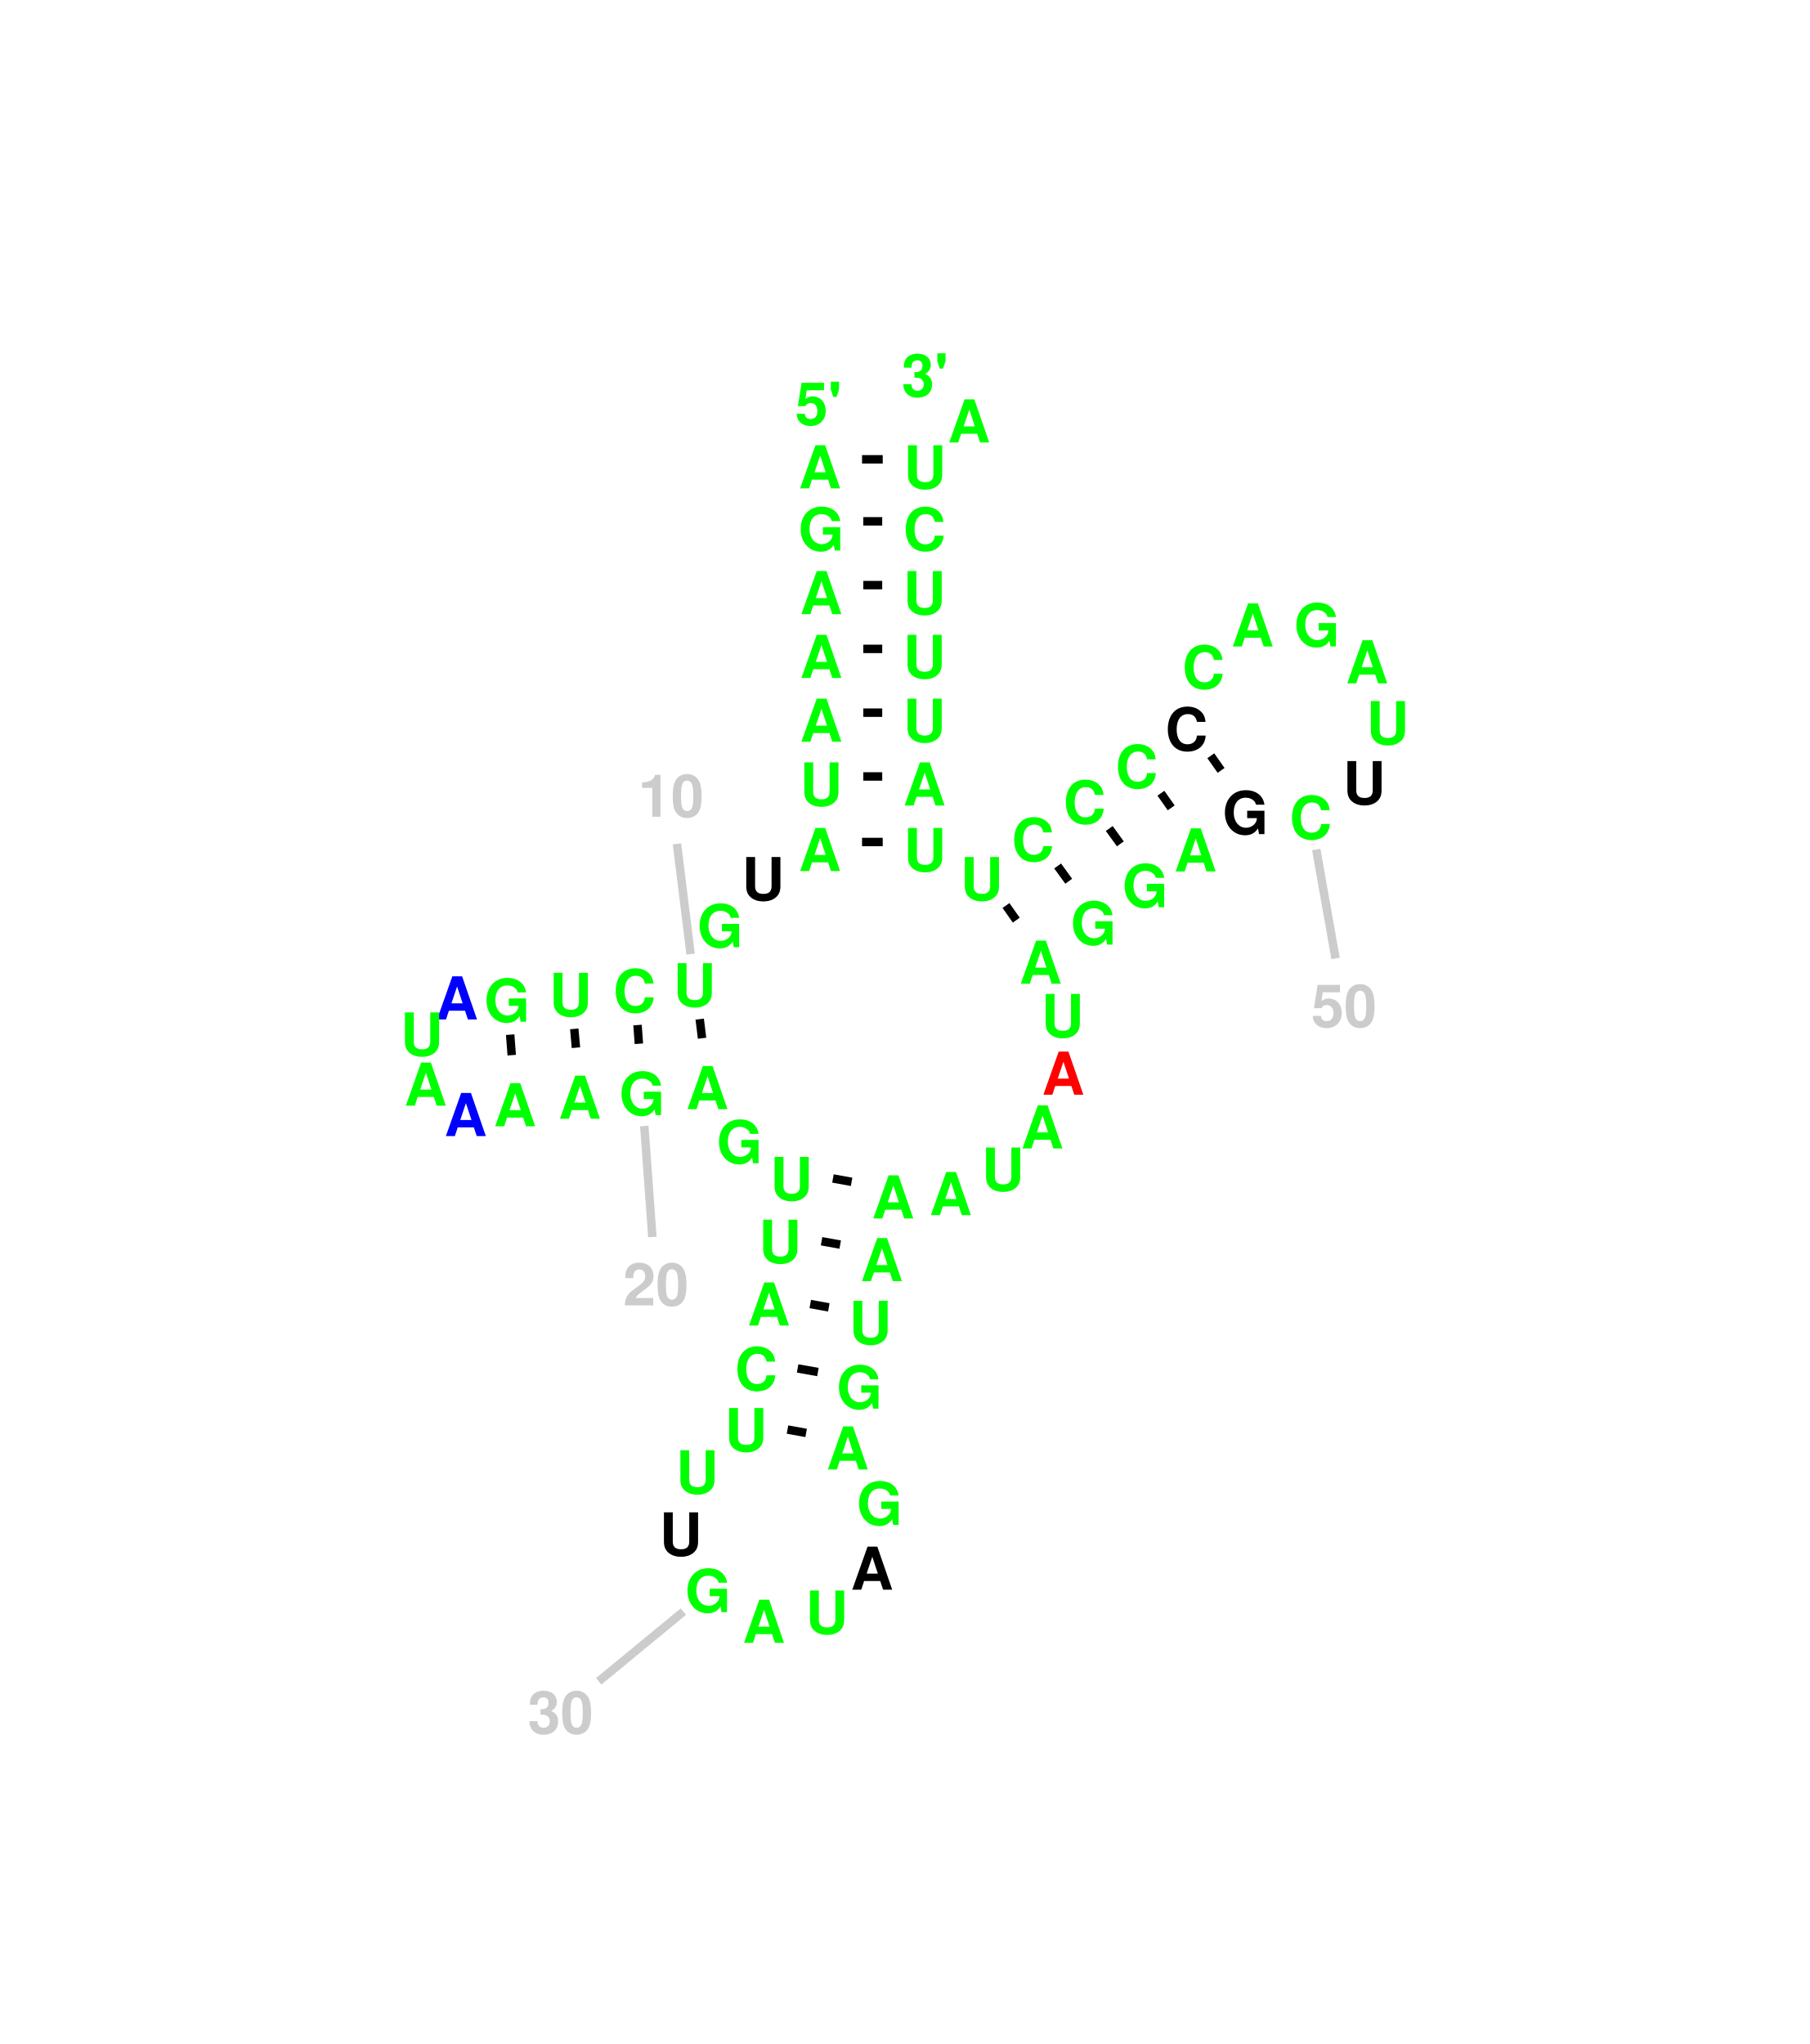
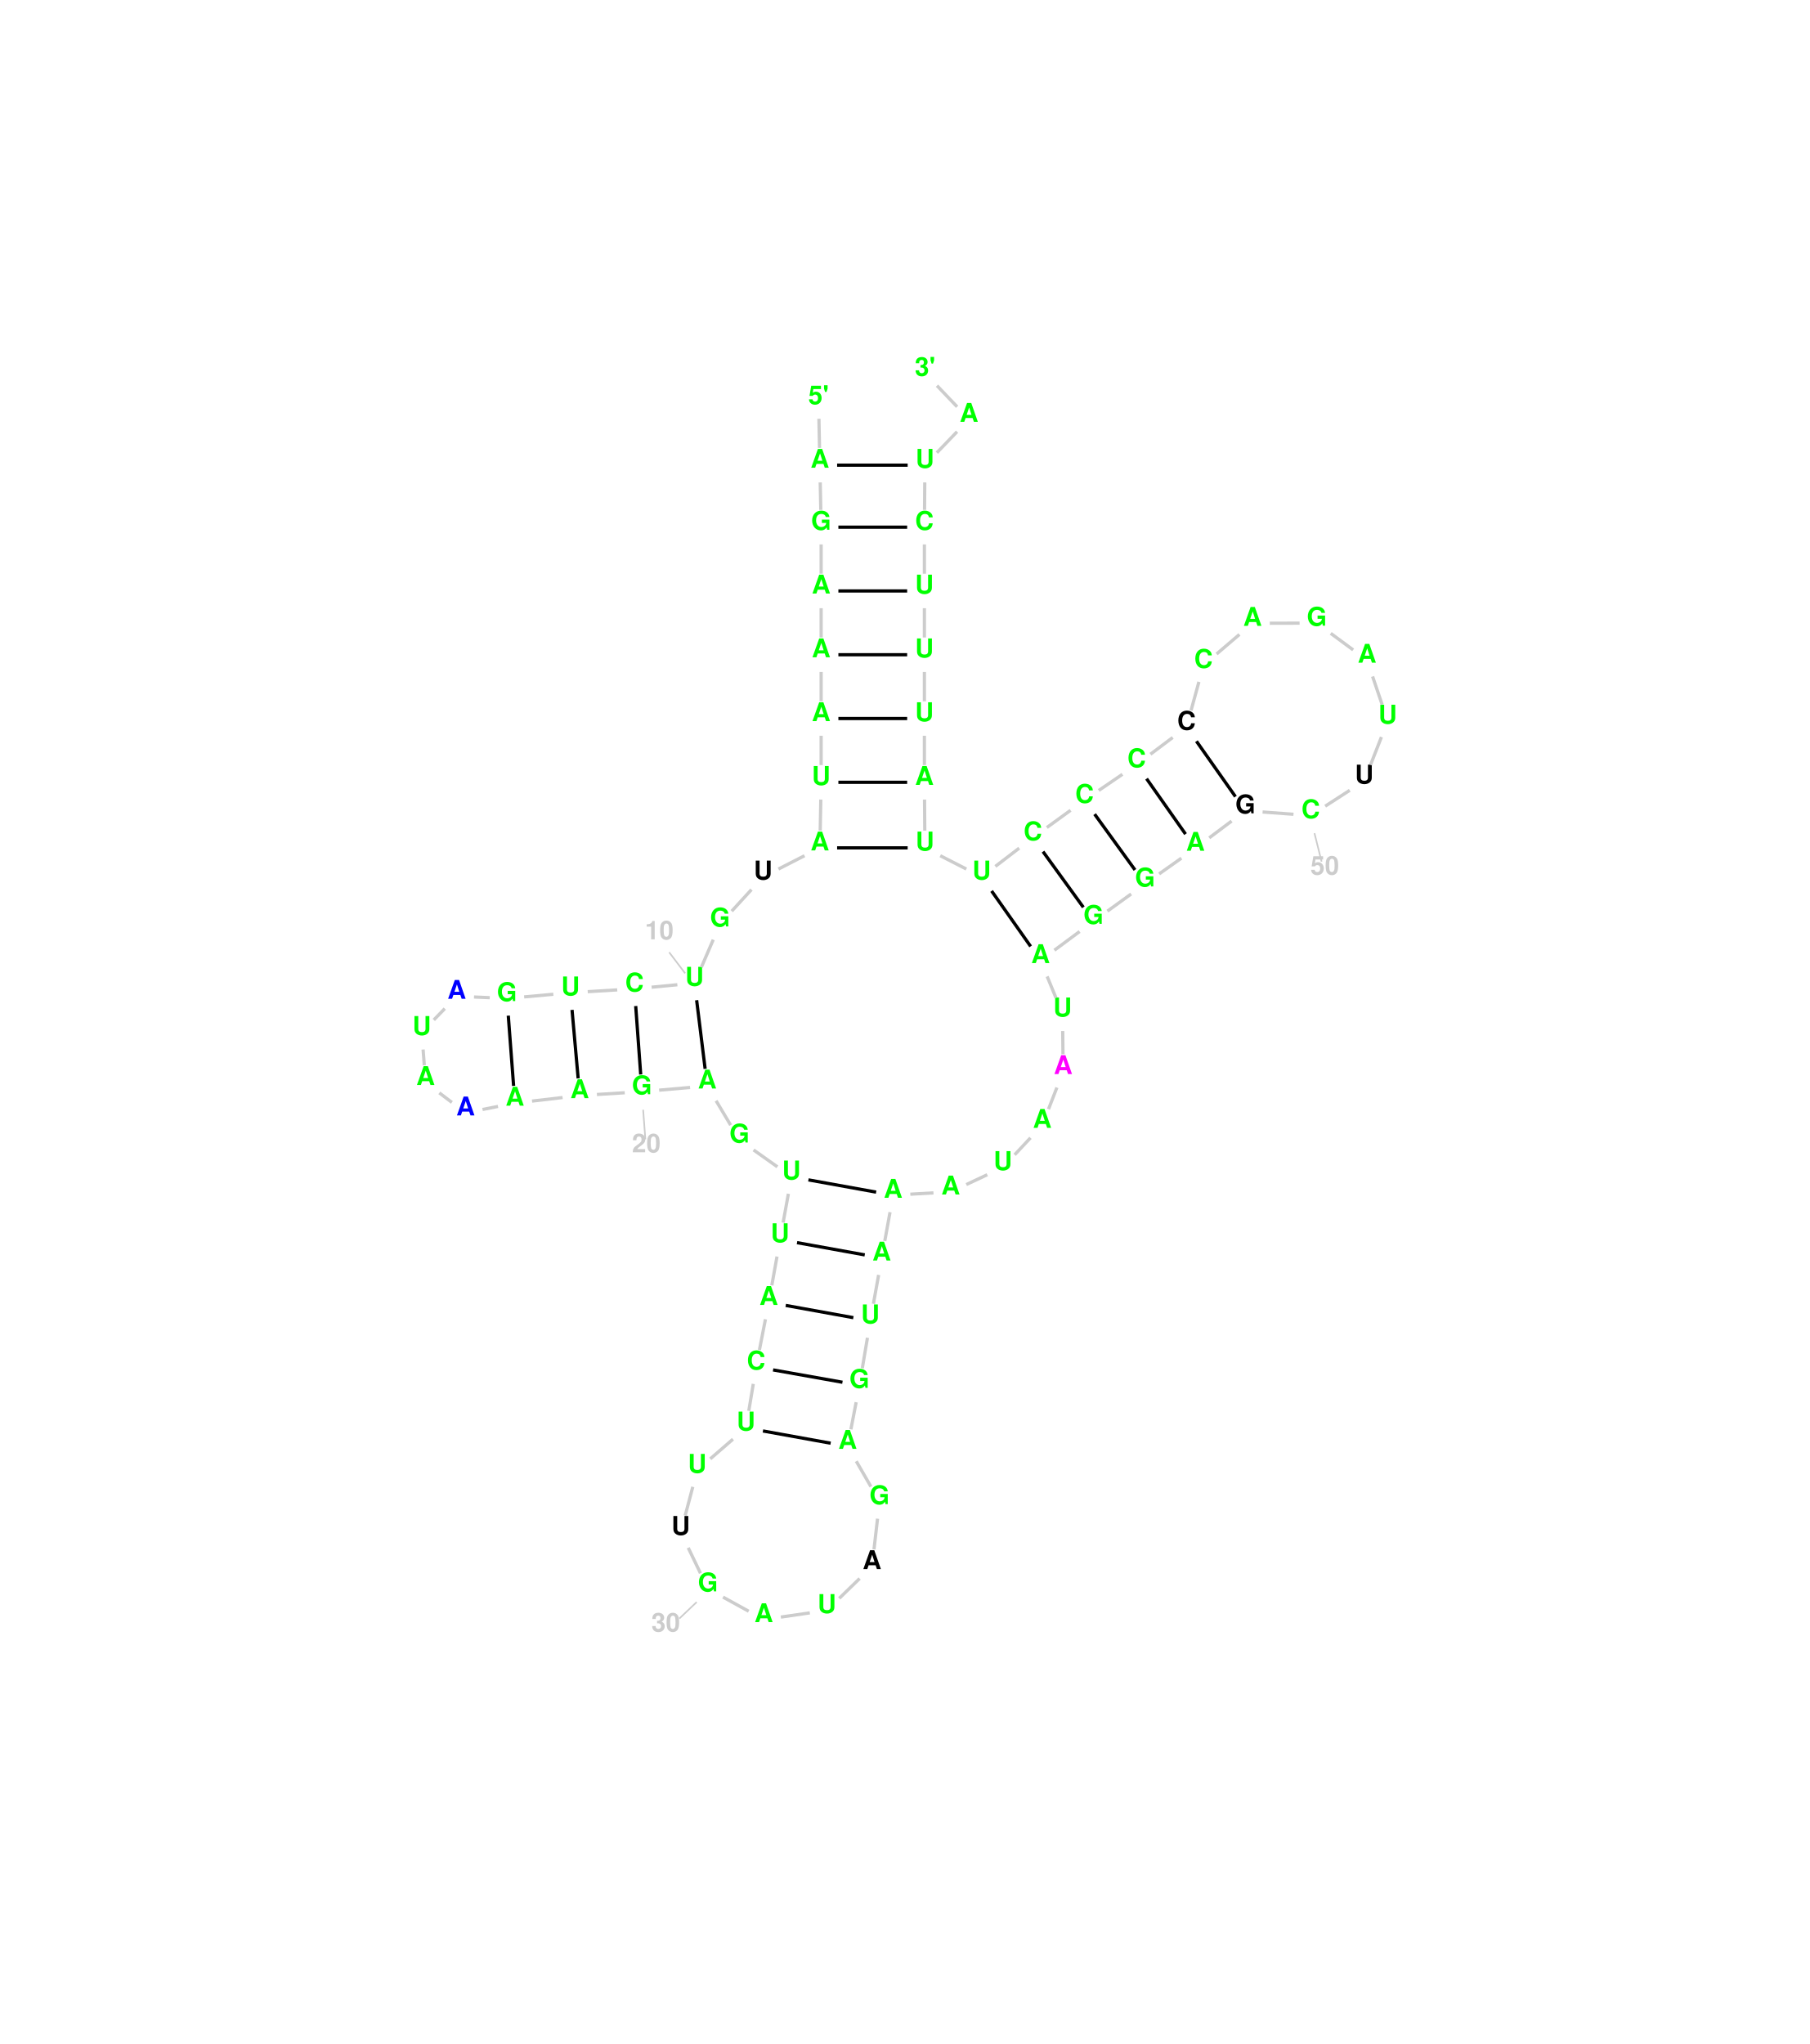
- <svg xmlns="http://www.w3.org/2000/svg" width="214.497" height="242.272" style="font-size: 7px; font-weight: bold; font-family: Helvetica; ">
+ <svg xmlns="http://www.w3.org/2000/svg" width="214.497" height="242.272" style="font-size: 3.066px; font-weight: bold; font-family: Helvetica; ">
  <g>
    <style type="text/css">


- text.red {fill: rgb(255, 0, 0); }
+ text.red {fill: rgb(255, 0, 255); }
text.green {fill: rgb(0, 255, 0); }
text.blue {fill: rgb(0, 0, 255); }
text.black {fill: rgb(0, 0, 0); }
text.gray {fill: rgb(204, 204, 204); }
text.brown {fill: rgb(211.65, 104.55, 30.6); }
- text {fill: rgb(0, 0, 0); text-anchor: middle; dominant-baseline: middle; }
- circle.red {stroke: rgb(255, 0, 0); fill: none; }
+ text {fill: rgb(0, 0, 0); text-anchor: middle; alignment-baseline: middle; }
+ circle.red {stroke: rgb(255, 0, 255); fill: none; }
circle.green {stroke: rgb(0, 255, 0); fill: none; }
circle.blue {stroke: rgb(0, 0, 255); fill: none; }
circle.black {stroke: rgb(0, 0, 0); fill: none; }
circle.gray {stroke: rgb(204, 204, 204); fill: none; }
circle.brown {stroke: rgb(211.65, 104.55, 30.6); fill: none; }
circle {stroke: rgb(0, 0, 0); }
- line.red {stroke: rgb(255, 0, 0); }
- line.green {stroke: rgb(0, 255, 0); }
- line.blue {stroke: rgb(0, 0, 255); }
- line.black {stroke: rgb(0, 0, 0); }
- line.gray {stroke: rgb(204, 204, 204); }
- line.brown {stroke: rgb(211.65, 104.55, 30.6); }
+ line.red {stroke: rgb(255, 0, 255); stroke-width: 0.383; }
+ line.green {stroke: rgb(0, 255, 0); stroke-width: 0.383; }
+ line.blue {stroke: rgb(0, 0, 255); stroke-width: 0.383; }
+ line.black {stroke: rgb(0, 0, 0); stroke-width: 0.383; }
+ line.gray {stroke: rgb(204, 204, 204); stroke-width: 0.383; }
+ line.brown {stroke: rgb(211.65, 104.55, 30.6); stroke-width: 0.383; }
line {stroke: rgb(0, 0, 0); }
text.numbering-label {fill: rgb(204, 204, 204);}
- line.numbering-line {stroke: rgb(204, 204, 204);}
+ line.numbering-line {stroke: rgb(204, 204, 204); stroke-width: 0.192;}
+ line.predicted {stroke: rgb(0, 0, 0); stroke-dasharray: 2}
+ text.background {fill: rgb(255, 255, 255);
.template {visibility:hidden}

</style>
  </g>
  <g>
    <text x="97.034" y="47.897" class="green">5'</text>
  </g>
  <g>
    <text x="97.188" y="55.442" class="green">A</text>
  </g>
  <g>
-     <line x1="102.187" y1="54.442" x2="104.637" y2="54.442" class="black" />
+     <line x1="99.231" y1="55.135" x2="107.594" y2="55.135" class="black" />
  </g>
  <g>
    <text x="97.338" y="62.792" class="green">G</text>
  </g>
  <g>
-     <line x1="102.337" y1="61.792" x2="104.577" y2="61.792" class="black" />
+     <line x1="99.381" y1="62.485" x2="107.534" y2="62.485" class="black" />
  </g>
  <g>
    <text x="97.338" y="70.352" class="green">A</text>
  </g>
  <g>
-     <line x1="102.337" y1="69.352" x2="104.577" y2="69.352" class="black" />
+     <line x1="99.381" y1="70.045" x2="107.534" y2="70.045" class="black" />
  </g>
  <g>
    <text x="97.338" y="77.912" class="green">A</text>
  </g>
  <g>
-     <line x1="102.337" y1="76.912" x2="104.577" y2="76.912" class="black" />
+     <line x1="99.381" y1="77.605" x2="107.534" y2="77.605" class="black" />
  </g>
  <g>
    <text x="97.338" y="85.472" class="green">A</text>
  </g>
  <g>
-     <line x1="102.337" y1="84.472" x2="104.577" y2="84.472" class="black" />
+     <line x1="99.381" y1="85.165" x2="107.534" y2="85.165" class="black" />
  </g>
  <g>
    <text x="97.338" y="93.032" class="green">U</text>
  </g>
  <g>
-     <line x1="102.337" y1="92.032" x2="104.577" y2="92.032" class="black" />
+     <line x1="99.381" y1="92.725" x2="107.534" y2="92.725" class="black" />
  </g>
  <g>
    <text x="97.188" y="100.802" class="green">A</text>
  </g>
  <g>
-     <line x1="102.187" y1="99.802" x2="104.637" y2="99.802" class="black" />
+     <line x1="99.231" y1="100.495" x2="107.594" y2="100.495" class="black" />
  </g>
  <g>
    <text x="90.457" y="104.242" class="black">U</text>
  </g>
  <g>
    <text x="85.358" y="109.812" class="green">G</text>
  </g>
  <g>
-     <text x="79.544" y="94.365" class="numbering-label sequential">10</text>
-   </g>
-   <g>
-     <line x1="81.864" y1="113.087" x2="80.246" y2="100.025" class="numbering-line sequential" />
-   </g>
-   <g>
    <text x="82.328" y="116.832" class="green">U</text>
  </g>
  <g>
-     <line x1="82.942" y1="120.794" x2="83.223" y2="123.06" class="black" />
+     <line x1="82.579" y1="118.554" x2="83.586" y2="126.687" class="black" />
+   </g>
+   <g>
+     <text x="78.158" y="111.336" class="numbering-label sequential">10</text>
+   </g>
+   <g>
+     <line x1="81.216" y1="115.366" x2="79.321" y2="112.869" class="numbering-line sequential" />
  </g>
  <g>
    <text x="75.207" y="117.512" class="green">C</text>
  </g>
  <g>
-     <line x1="75.572" y1="121.498" x2="75.733" y2="123.715" class="black" />
+     <line x1="75.356" y1="119.244" x2="75.949" y2="127.357" class="black" />
  </g>
  <g>
    <text x="67.627" y="117.972" class="green">U</text>
  </g>
  <g>
-     <line x1="68.073" y1="121.952" x2="68.272" y2="124.182" class="black" />
+     <line x1="67.809" y1="119.701" x2="68.535" y2="127.819" class="black" />
  </g>
  <g>
    <text x="60.097" y="118.652" class="green">G</text>
  </g>
  <g>
-     <line x1="60.475" y1="122.637" x2="60.66" y2="125.066" class="black" />
+     <line x1="60.252" y1="120.383" x2="60.883" y2="128.707" class="black" />
  </g>
  <g>
    <text x="54.146" y="118.388" class="blue">A</text>
  </g>
  <g>
    <text x="50" y="122.666" class="green">U</text>
  </g>
  <g>
    <text x="50.45" y="128.606" class="green">A</text>
  </g>
  <g>
    <text x="55.194" y="132.21" class="blue">A</text>
  </g>
  <g>
    <text x="61.038" y="131.052" class="green">A</text>
  </g>
  <g>
    <text x="68.718" y="130.162" class="green">A</text>
  </g>
  <g>
-     <text x="77.746" y="152.28" class="numbering-label sequential">20</text>
-   </g>
-   <g>
-     <line x1="76.372" y1="133.465" x2="77.333" y2="146.62" class="numbering-line sequential" />
-   </g>
-   <g>
    <text x="76.097" y="129.702" class="green">G</text>
  </g>
  <g>
+     <text x="76.616" y="136.58" class="numbering-label sequential">20</text>
+   </g>
+   <g>
+     <line x1="76.236" y1="131.536" x2="76.501" y2="135.048" class="numbering-line sequential" />
+   </g>
+   <g>
    <text x="83.838" y="129.022" class="green">A</text>
  </g>
  <g>
    <text x="87.657" y="135.422" class="green">G</text>
  </g>
  <g>
    <text x="93.817" y="139.792" class="green">U</text>
  </g>
  <g>
-     <line x1="98.738" y1="139.682" x2="100.947" y2="140.082" class="black" />
+     <line x1="95.829" y1="139.849" x2="103.856" y2="141.301" class="black" />
  </g>
  <g>
    <text x="92.468" y="147.232" class="green">U</text>
  </g>
  <g>
-     <line x1="97.388" y1="147.122" x2="99.597" y2="147.522" class="black" />
+     <line x1="94.479" y1="147.289" x2="102.506" y2="148.741" class="black" />
  </g>
  <g>
    <text x="91.127" y="154.672" class="green">A</text>
  </g>
  <g>
-     <line x1="96.047" y1="154.563" x2="98.248" y2="154.961" class="black" />
+     <line x1="93.139" y1="154.729" x2="101.156" y2="156.181" class="black" />
  </g>
  <g>
    <text x="89.627" y="162.322" class="green">C</text>
  </g>
  <g>
-     <line x1="94.55" y1="162.198" x2="96.955" y2="162.626" class="black" />
+     <line x1="91.64" y1="162.373" x2="99.865" y2="163.837" class="black" />
  </g>
  <g>
    <text x="88.427" y="169.552" class="green">U</text>
  </g>
  <g>
-     <line x1="93.348" y1="169.442" x2="95.557" y2="169.842" class="black" />
+     <line x1="90.439" y1="169.609" x2="98.466" y2="171.061" class="black" />
  </g>
  <g>
    <text x="82.647" y="174.562" class="green">U</text>
  </g>
  <g>
    <text x="80.698" y="181.922" class="black">U</text>
  </g>
  <g>
-     <text x="66.443" y="203.014" class="numbering-label sequential">30</text>
-   </g>
-   <g>
-     <line x1="81.005" y1="191.02" x2="70.97" y2="199.285" class="numbering-line sequential" />
-   </g>
-   <g>
    <text x="83.918" y="188.622" class="green">G</text>
  </g>
  <g>
+     <text x="78.918" y="193.375" class="numbering-label sequential">30</text>
+   </g>
+   <g>
+     <line x1="82.584" y1="189.889" x2="80.53" y2="191.842" class="numbering-line sequential" />
+   </g>
+   <g>
    <text x="90.537" y="192.272" class="green">A</text>
  </g>
  <g>
    <text x="98.017" y="191.182" class="green">U</text>
  </g>
  <g>
    <text x="103.367" y="185.982" class="black">A</text>
  </g>
  <g>
    <text x="104.257" y="178.282" class="green">G</text>
  </g>
  <g>
    <text x="100.477" y="171.732" class="green">A</text>
  </g>
  <g>
    <text x="101.877" y="164.502" class="green">G</text>
  </g>
  <g>
    <text x="103.167" y="156.852" class="green">U</text>
  </g>
  <g>
    <text x="104.517" y="149.412" class="green">A</text>
  </g>
  <g>
    <text x="105.867" y="141.972" class="green">A</text>
  </g>
  <g>
    <text x="112.692" y="141.577" class="green">A</text>
  </g>
  <g>
    <text x="118.881" y="138.675" class="green">U</text>
  </g>
  <g>
    <text x="123.548" y="133.679" class="green">A</text>
  </g>
  <g>
    <text x="126.024" y="127.307" class="red">A</text>
  </g>
  <g>
    <text x="125.953" y="120.472" class="green">U</text>
  </g>
  <g>
    <text x="123.347" y="114.152" class="green">A</text>
  </g>
  <g>
-     <line x1="120.468" y1="109.064" x2="119.247" y2="107.329" class="black" />
+     <line x1="122.17" y1="112.174" x2="117.544" y2="105.606" class="black" />
  </g>
  <g>
    <text x="129.617" y="109.502" class="green">G</text>
  </g>
  <g>
-     <line x1="126.684" y1="104.453" x2="125.371" y2="102.641" class="black" />
+     <line x1="128.418" y1="107.54" x2="123.637" y2="100.94" class="black" />
  </g>
  <g>
    <text x="135.737" y="105.072" class="green">G</text>
  </g>
  <g>
-     <line x1="132.806" y1="100.021" x2="131.489" y2="98.202" class="black" />
+     <line x1="134.539" y1="103.109" x2="129.756" y2="96.501" class="black" />
  </g>
  <g>
    <text x="141.707" y="100.842" class="green">A</text>
  </g>
  <g>
-     <line x1="138.831" y1="95.752" x2="137.614" y2="94.021" class="black" />
+     <line x1="140.532" y1="98.863" x2="135.913" y2="92.297" class="black" />
  </g>
  <g>
    <text x="147.627" y="96.402" class="black">G</text>
  </g>
  <g>
-     <line x1="144.748" y1="91.314" x2="143.527" y2="89.579" class="black" />
-   </g>
-   <g>
-     <text x="159.317" y="119.263" class="numbering-label sequential">50</text>
-   </g>
-   <g>
-     <line x1="156.026" y1="100.687" x2="158.314" y2="113.603" class="numbering-line sequential" />
+     <line x1="146.45" y1="94.424" x2="141.824" y2="87.856" class="black" />
  </g>
  <g>
    <text x="155.367" y="96.972" class="green">C</text>
  </g>
  <g>
+     <text x="157.044" y="103.663" class="numbering-label sequential">50</text>
+   </g>
+   <g>
+     <line x1="155.815" y1="98.756" x2="156.66" y2="102.13" class="numbering-line sequential" />
+   </g>
+   <g>
    <text x="161.717" y="92.872" class="black">U</text>
  </g>
  <g>
    <text x="164.497" y="85.762" class="green">U</text>
  </g>
  <g>
    <text x="162.047" y="78.552" class="green">A</text>
  </g>
  <g>
    <text x="156.097" y="74.162" class="green">G</text>
  </g>
  <g>
    <text x="148.477" y="74.182" class="green">A</text>
  </g>
  <g>
    <text x="142.657" y="79.152" class="green">C</text>
  </g>
  <g>
    <text x="140.647" y="86.492" class="black">C</text>
  </g>
  <g>
    <text x="134.737" y="90.932" class="green">C</text>
  </g>
  <g>
    <text x="128.557" y="95.152" class="green">C</text>
  </g>
  <g>
    <text x="122.437" y="99.592" class="green">C</text>
  </g>
  <g>
    <text x="116.367" y="104.242" class="green">U</text>
  </g>
  <g>
    <text x="109.637" y="100.802" class="green">U</text>
  </g>
  <g>
    <text x="109.577" y="93.032" class="green">A</text>
  </g>
  <g>
    <text x="109.577" y="85.472" class="green">U</text>
  </g>
  <g>
    <text x="109.577" y="77.912" class="green">U</text>
  </g>
  <g>
    <text x="109.577" y="70.352" class="green">U</text>
  </g>
  <g>
    <text x="109.577" y="62.792" class="green">C</text>
  </g>
  <g>
    <text x="109.637" y="55.442" class="green">U</text>
  </g>
  <g>
    <text x="114.866" y="50" class="green">A</text>
  </g>
  <g>
    <text x="109.659" y="44.538" class="green">3'</text>
  </g>
+   <g>
+     <line x1="97.075" y1="49.634" x2="97.146" y2="53.092" class="gray" />
+   </g>
+   <g>
+     <line x1="97.229" y1="57.179" x2="97.296" y2="60.442" class="gray" />
+   </g>
+   <g>
+     <line x1="97.338" y1="64.529" x2="97.338" y2="68.001" class="gray" />
+   </g>
+   <g>
+     <line x1="97.338" y1="72.089" x2="97.338" y2="75.561" class="gray" />
+   </g>
+   <g>
+     <line x1="97.338" y1="79.649" x2="97.338" y2="83.121" class="gray" />
+   </g>
+   <g>
+     <line x1="97.338" y1="87.209" x2="97.338" y2="90.681" class="gray" />
+   </g>
+   <g>
+     <line x1="97.298" y1="94.769" x2="97.227" y2="98.451" class="gray" />
+   </g>
+   <g>
+     <line x1="95.368" y1="101.425" x2="92.278" y2="103.005" class="gray" />
+   </g>
+   <g>
+     <line x1="89.077" y1="105.443" x2="86.738" y2="107.998" class="gray" />
+   </g>
+   <g>
+     <line x1="84.547" y1="111.382" x2="83.138" y2="114.648" class="gray" />
+   </g>
+   <g>
+     <line x1="80.293" y1="116.719" x2="77.242" y2="117.011" class="gray" />
+   </g>
+   <g>
+     <line x1="73.167" y1="117.329" x2="69.668" y2="117.541" class="gray" />
+   </g>
+   <g>
+     <line x1="65.592" y1="117.849" x2="62.133" y2="118.161" class="gray" />
+   </g>
+   <g>
+     <line x1="58.056" y1="118.254" x2="56.188" y2="118.172" class="gray" />
+   </g>
+   <g>
+     <line x1="52.724" y1="119.549" x2="51.422" y2="120.891" class="gray" />
+   </g>
+   <g>
+     <line x1="50.154" y1="124.397" x2="50.296" y2="126.261" class="gray" />
+   </g>
+   <g>
+     <line x1="52.078" y1="129.536" x2="53.566" y2="130.667" class="gray" />
+   </g>
+   <g>
+     <line x1="57.199" y1="131.506" x2="59.032" y2="131.142" class="gray" />
+   </g>
+   <g>
+     <line x1="63.068" y1="130.51" x2="66.687" y2="130.09" class="gray" />
+   </g>
+   <g>
+     <line x1="70.757" y1="129.728" x2="74.058" y2="129.522" class="gray" />
+   </g>
+   <g>
+     <line x1="78.134" y1="129.216" x2="81.801" y2="128.894" class="gray" />
+   </g>
+   <g>
+     <line x1="84.885" y1="130.47" x2="86.61" y2="133.36" class="gray" />
+   </g>
+   <g>
+     <line x1="89.325" y1="136.298" x2="92.15" y2="138.302" class="gray" />
+   </g>
+   <g>
+     <line x1="93.453" y1="141.496" x2="92.832" y2="144.914" class="gray" />
+   </g>
+   <g>
+     <line x1="92.105" y1="148.937" x2="91.49" y2="152.354" class="gray" />
+   </g>
+   <g>
+     <line x1="90.734" y1="156.371" x2="90.021" y2="160.009" class="gray" />
+   </g>
+   <g>
+     <line x1="89.293" y1="164.031" x2="88.762" y2="167.229" class="gray" />
+   </g>
+   <g>
+     <line x1="86.883" y1="170.584" x2="84.192" y2="172.916" class="gray" />
+   </g>
+   <g>
+     <line x1="82.124" y1="176.231" x2="81.221" y2="179.639" class="gray" />
+   </g>
+   <g>
+     <line x1="81.583" y1="183.457" x2="83.032" y2="186.473" class="gray" />
+   </g>
+   <g>
+     <line x1="85.707" y1="189.302" x2="88.748" y2="190.978" class="gray" />
+   </g>
+   <g>
+     <line x1="92.56" y1="191.67" x2="95.995" y2="191.17" class="gray" />
+   </g>
+   <g>
+     <line x1="99.483" y1="189.45" x2="101.902" y2="187.1" class="gray" />
+   </g>
+   <g>
+     <line x1="103.602" y1="183.645" x2="104.023" y2="180.006" class="gray" />
+   </g>
+   <g>
+     <line x1="103.236" y1="176.205" x2="101.499" y2="173.195" class="gray" />
+   </g>
+   <g>
+     <line x1="100.866" y1="169.418" x2="101.489" y2="166.202" class="gray" />
+   </g>
+   <g>
+     <line x1="102.217" y1="162.18" x2="102.828" y2="158.561" class="gray" />
+   </g>
+   <g>
+     <line x1="103.532" y1="154.534" x2="104.153" y2="151.116" class="gray" />
+   </g>
+   <g>
+     <line x1="104.882" y1="147.094" x2="105.503" y2="143.676" class="gray" />
+   </g>
+   <g>
+     <line x1="107.908" y1="141.547" x2="110.652" y2="141.389" class="gray" />
+   </g>
+   <g>
+     <line x1="114.543" y1="140.403" x2="117.031" y2="139.236" class="gray" />
+   </g>
+   <g>
+     <line x1="120.277" y1="136.874" x2="122.153" y2="134.866" class="gray" />
+   </g>
+   <g>
+     <line x1="124.288" y1="131.467" x2="125.284" y2="128.906" class="gray" />
+   </g>
+   <g>
+     <line x1="126.003" y1="124.957" x2="125.974" y2="122.209" class="gray" />
+   </g>
+   <g>
+     <line x1="125.174" y1="118.275" x2="124.127" y2="115.735" class="gray" />
+   </g>
+   <g>
+     <line x1="124.989" y1="112.628" x2="127.976" y2="110.413" class="gray" />
+   </g>
+   <g>
+     <line x1="131.273" y1="107.997" x2="134.082" y2="105.964" class="gray" />
+   </g>
+   <g>
+     <line x1="137.405" y1="103.583" x2="140.04" y2="101.717" class="gray" />
+   </g>
+   <g>
+     <line x1="143.343" y1="99.309" x2="145.992" y2="97.321" class="gray" />
+   </g>
+   <g>
+     <line x1="149.666" y1="96.245" x2="153.329" y2="96.515" class="gray" />
+   </g>
+   <g>
+     <line x1="157.085" y1="95.556" x2="160" y2="93.674" class="gray" />
+   </g>
+   <g>
+     <line x1="162.462" y1="90.662" x2="163.753" y2="87.359" class="gray" />
+   </g>
+   <g>
+     <line x1="163.84" y1="83.52" x2="162.705" y2="80.18" class="gray" />
+   </g>
+   <g>
+     <line x1="160.403" y1="77.032" x2="157.742" y2="75.069" class="gray" />
+   </g>
+   <g>
+     <line x1="154.054" y1="73.861" x2="150.521" y2="73.87" class="gray" />
+   </g>
+   <g>
+     <line x1="146.923" y1="75.202" x2="144.212" y2="77.518" class="gray" />
+   </g>
+   <g>
+     <line x1="142.118" y1="80.817" x2="141.187" y2="84.214" class="gray" />
+   </g>
+   <g>
+     <line x1="139.013" y1="87.413" x2="136.372" y2="89.397" class="gray" />
+   </g>
+   <g>
+     <line x1="133.05" y1="91.778" x2="130.245" y2="93.692" class="gray" />
+   </g>
+   <g>
+     <line x1="126.903" y1="96.045" x2="124.092" y2="98.085" class="gray" />
+   </g>
+   <g>
+     <line x1="120.815" y1="100.528" x2="117.99" y2="102.692" class="gray" />
+   </g>
+   <g>
+     <line x1="114.548" y1="103.005" x2="111.457" y2="101.425" class="gray" />
+   </g>
+   <g>
+     <line x1="109.622" y1="98.451" x2="109.593" y2="94.769" class="gray" />
+   </g>
+   <g>
+     <line x1="109.577" y1="90.681" x2="109.577" y2="87.209" class="gray" />
+   </g>
+   <g>
+     <line x1="109.577" y1="83.121" x2="109.577" y2="79.649" class="gray" />
+   </g>
+   <g>
+     <line x1="109.577" y1="75.561" x2="109.577" y2="72.089" class="gray" />
+   </g>
+   <g>
+     <line x1="109.577" y1="68.001" x2="109.577" y2="64.529" class="gray" />
+   </g>
+   <g>
+     <line x1="109.594" y1="60.441" x2="109.621" y2="57.179" class="gray" />
+   </g>
+   <g>
+     <line x1="111.054" y1="53.661" x2="113.449" y2="51.167" class="gray" />
+   </g>
+   <g>
+     <line x1="113.455" y1="48.214" x2="111.069" y2="45.711" class="gray" />
+   </g>
</svg>
